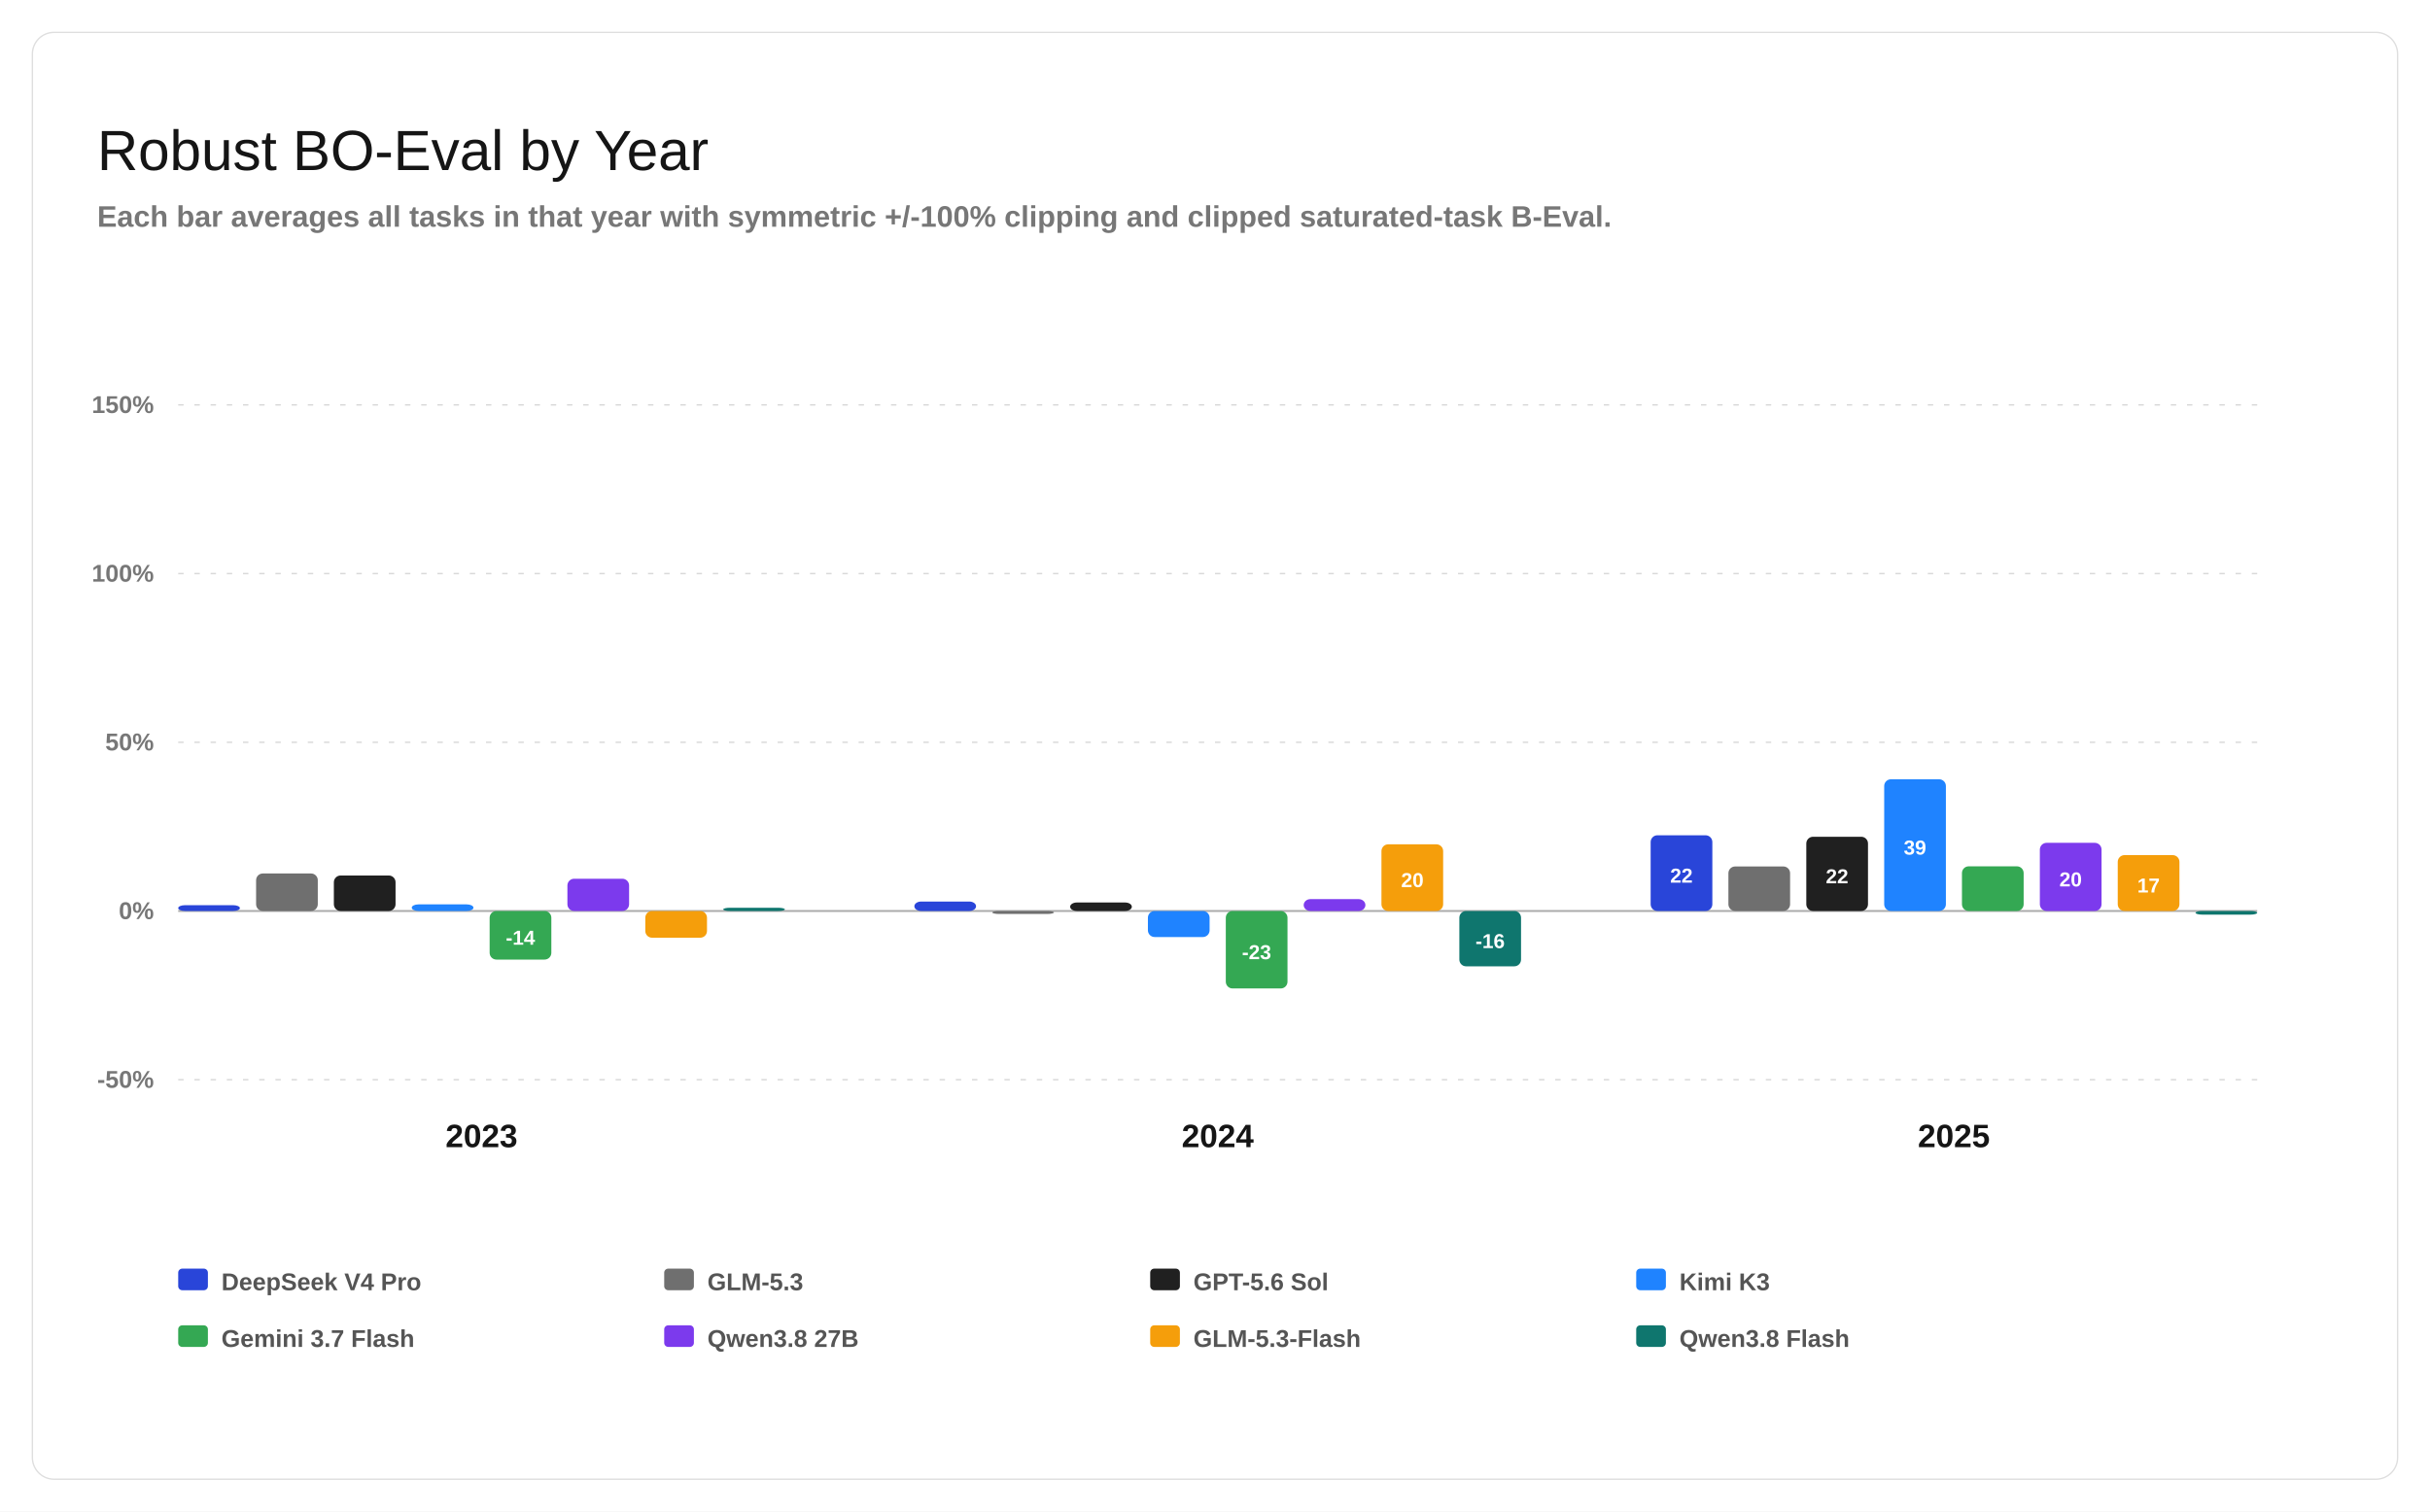
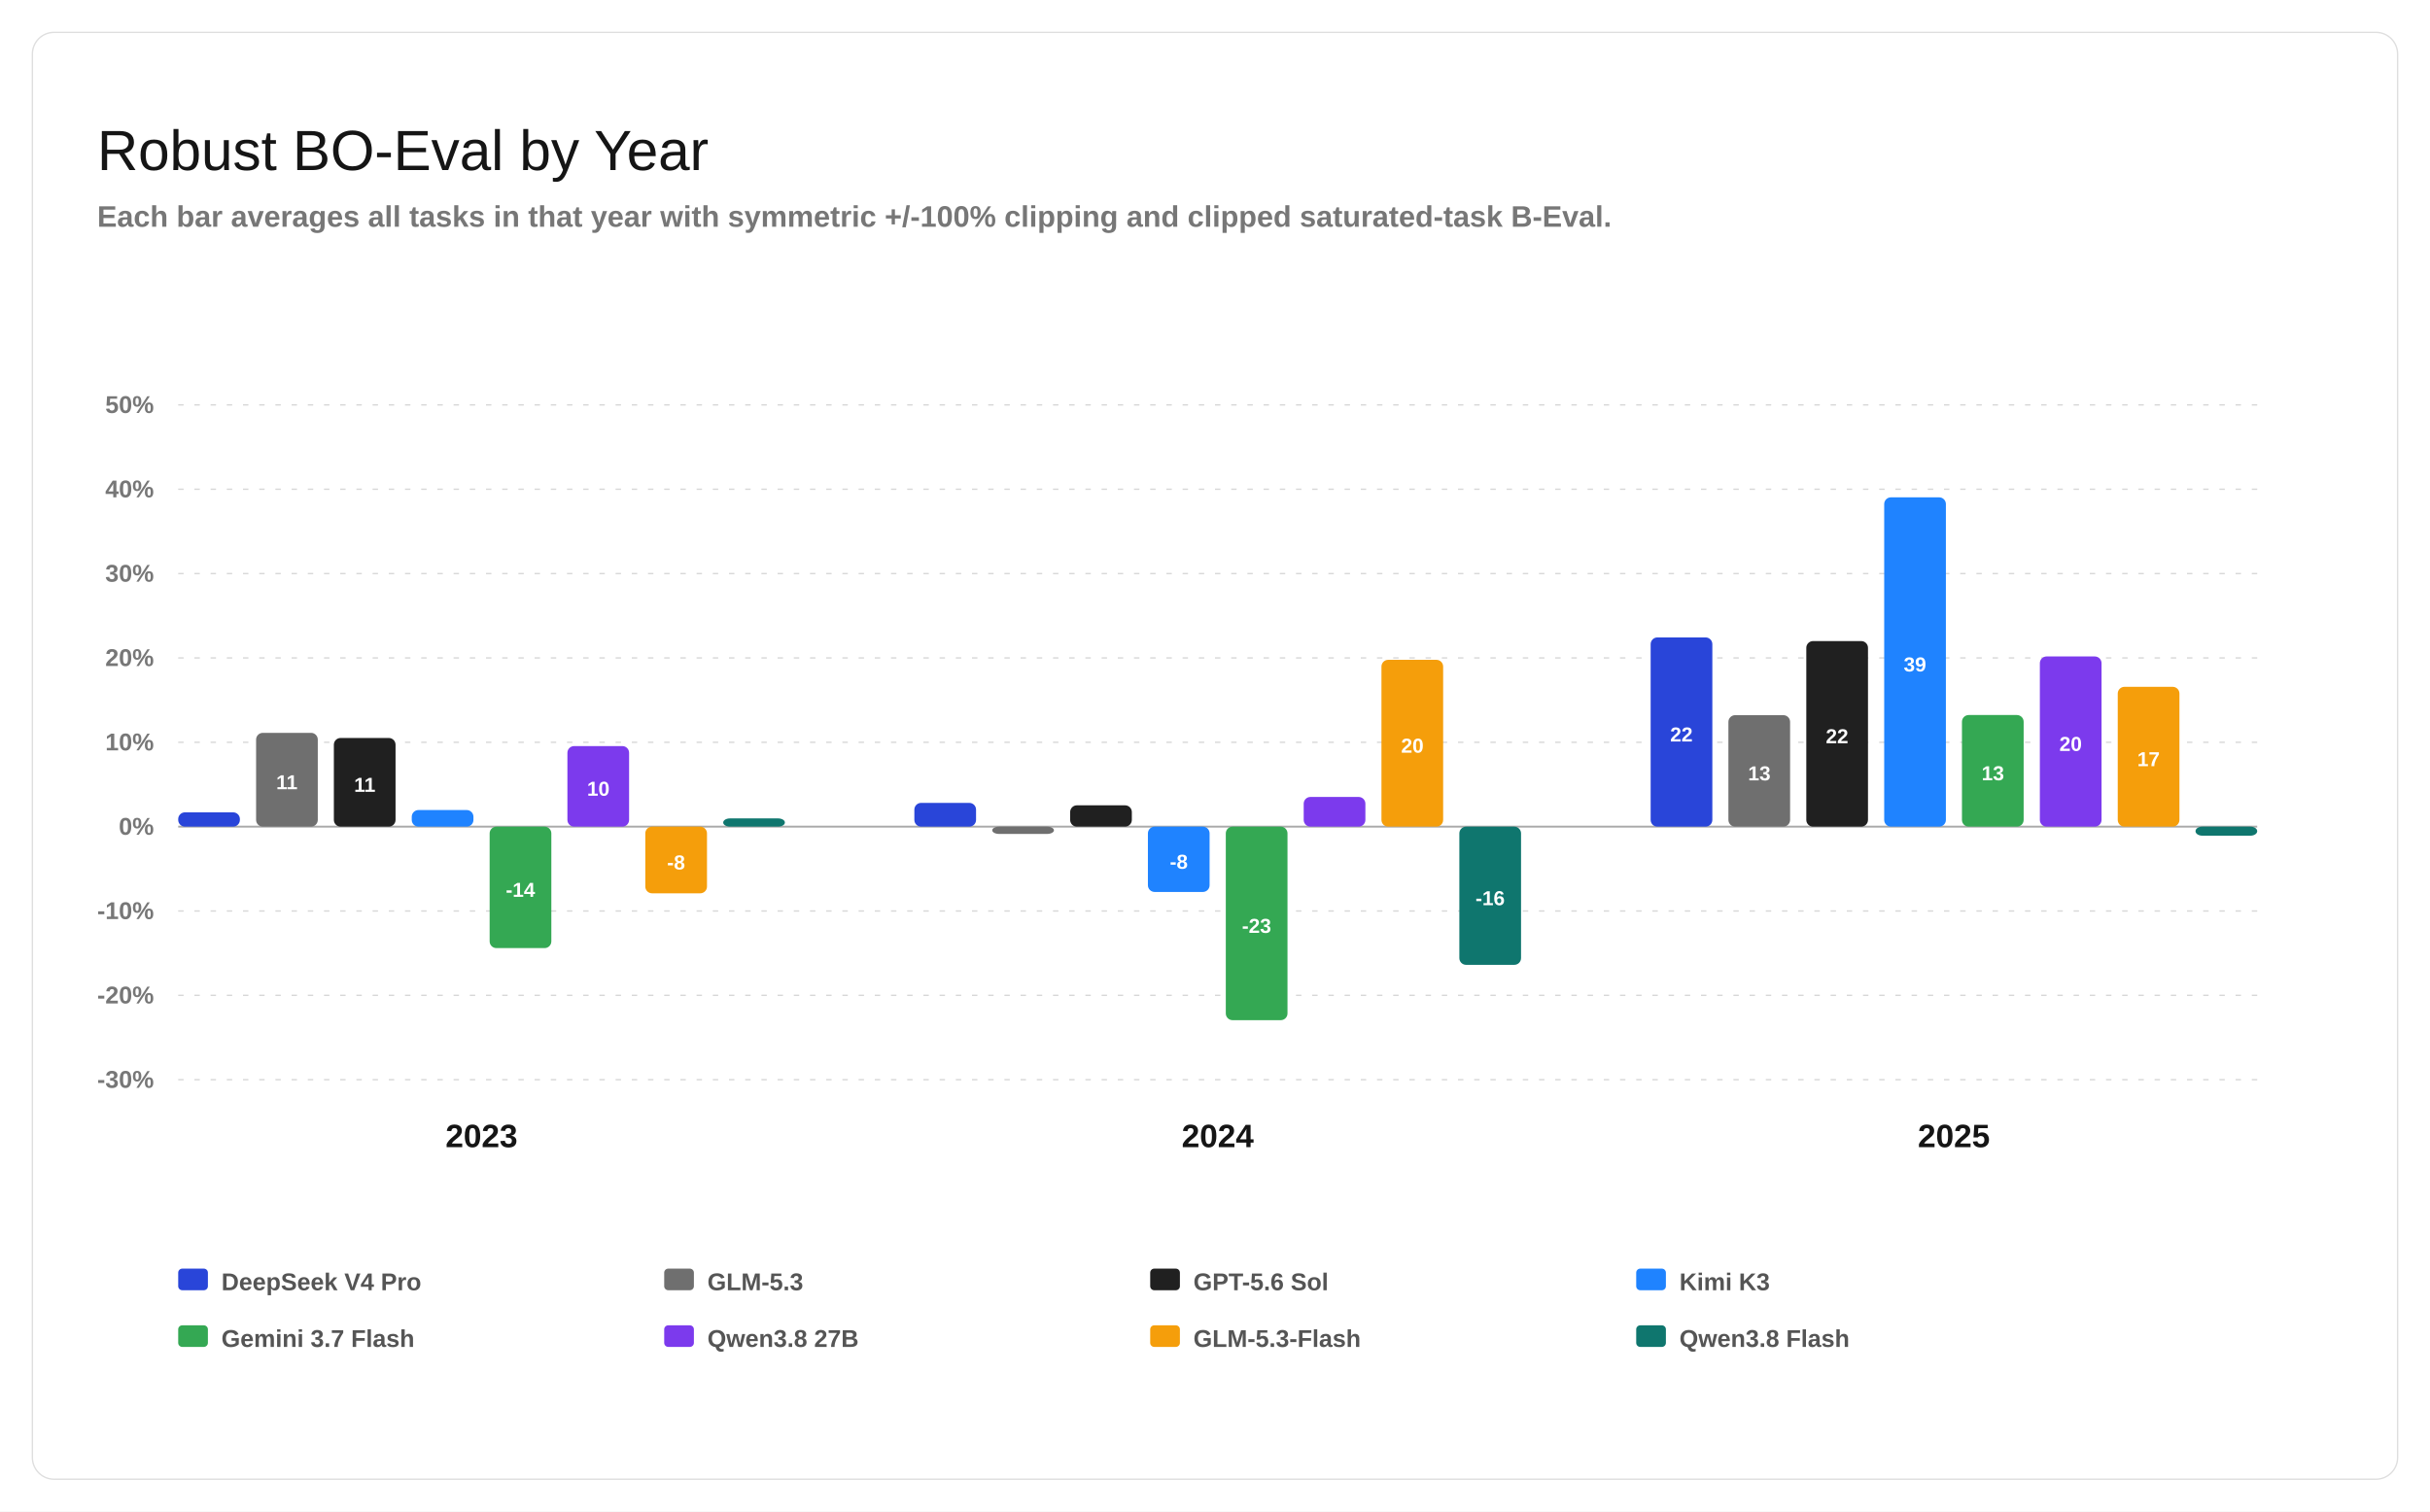
<svg xmlns="http://www.w3.org/2000/svg" width="1800" height="1120" viewBox="0 0 1800 1120" role="img">
  <style>
      .title { font-family: Georgia, Times, serif; font-size: 42px; font-weight: 500; fill: #050505; }
      .subtitle { font-family: Arial, Helvetica, sans-serif; font-size: 22px; fill: #777777; font-weight: 650; }
      .axis { font-family: Arial, Helvetica, sans-serif; font-size: 18px; fill: #777777; font-weight: 650; }
      .axis-title { font-family: Arial, Helvetica, sans-serif; font-size: 22px; fill: #111111; font-weight: 720; }
      .label { font-family: Arial, Helvetica, sans-serif; font-size: 19px; fill: #151515; font-weight: 700; }
      .small { font-family: Arial, Helvetica, sans-serif; font-size: 18px; fill: #777777; font-weight: 650; }
    </style>
  <rect width="1800" height="1120" fill="#ffffff" />
  <rect x="24.0" y="24.0" width="1752.0" height="1072.0" fill="#ffffff" rx="16.0" stroke="#dedede" />
  <text x="72.0" y="126.0" text-anchor="start" font-family="Arial, Helvetica, sans-serif" font-size="42" font-weight="500" fill="#151515">Robust BO-Eval by Year</text>
  <text x="72.0" y="168.0" text-anchor="start" font-family="Arial, Helvetica, sans-serif" font-size="22" font-weight="650" fill="#777777">Each bar averages all tasks in that year with symmetric +/-100% clipping and clipped saturated-task B-Eval.</text>
  <line x1="132.0" y1="800.0" x2="1672.0" y2="800.0" stroke="#d7d7d7" stroke-width="1.0" stroke-dasharray="4 8" />
-   <text x="114.0" y="806.0" text-anchor="end" font-family="Arial, Helvetica, sans-serif" font-size="18" font-weight="600" fill="#777777">-50%</text>
-   <line x1="132.0" y1="675.0" x2="1672.0" y2="675.0" stroke="#aaaaaa" stroke-width="1.4" />
-   <text x="114.0" y="681.0" text-anchor="end" font-family="Arial, Helvetica, sans-serif" font-size="18" font-weight="600" fill="#777777">0%</text>
+   <text x="114.0" y="806.0" text-anchor="end" font-family="Arial, Helvetica, sans-serif" font-size="18" font-weight="600" fill="#777777">-30%</text>
+   <line x1="132.0" y1="737.5" x2="1672.0" y2="737.5" stroke="#d7d7d7" stroke-width="1.0" stroke-dasharray="4 8" />
+   <text x="114.0" y="743.5" text-anchor="end" font-family="Arial, Helvetica, sans-serif" font-size="18" font-weight="600" fill="#777777">-20%</text>
+   <line x1="132.0" y1="675.0" x2="1672.0" y2="675.0" stroke="#d7d7d7" stroke-width="1.0" stroke-dasharray="4 8" />
+   <text x="114.0" y="681.0" text-anchor="end" font-family="Arial, Helvetica, sans-serif" font-size="18" font-weight="600" fill="#777777">-10%</text>
+   <line x1="132.0" y1="612.5" x2="1672.0" y2="612.5" stroke="#aaaaaa" stroke-width="1.4" />
+   <text x="114.0" y="618.5" text-anchor="end" font-family="Arial, Helvetica, sans-serif" font-size="18" font-weight="600" fill="#777777">0%</text>
  <line x1="132.0" y1="550.0" x2="1672.0" y2="550.0" stroke="#d7d7d7" stroke-width="1.0" stroke-dasharray="4 8" />
-   <text x="114.0" y="556.0" text-anchor="end" font-family="Arial, Helvetica, sans-serif" font-size="18" font-weight="600" fill="#777777">50%</text>
+   <text x="114.0" y="556.0" text-anchor="end" font-family="Arial, Helvetica, sans-serif" font-size="18" font-weight="600" fill="#777777">10%</text>
+   <line x1="132.0" y1="487.5" x2="1672.0" y2="487.5" stroke="#d7d7d7" stroke-width="1.0" stroke-dasharray="4 8" />
+   <text x="114.0" y="493.5" text-anchor="end" font-family="Arial, Helvetica, sans-serif" font-size="18" font-weight="600" fill="#777777">20%</text>
  <line x1="132.0" y1="425.0" x2="1672.0" y2="425.0" stroke="#d7d7d7" stroke-width="1.0" stroke-dasharray="4 8" />
-   <text x="114.0" y="431.0" text-anchor="end" font-family="Arial, Helvetica, sans-serif" font-size="18" font-weight="600" fill="#777777">100%</text>
+   <text x="114.0" y="431.0" text-anchor="end" font-family="Arial, Helvetica, sans-serif" font-size="18" font-weight="600" fill="#777777">30%</text>
+   <line x1="132.0" y1="362.5" x2="1672.0" y2="362.5" stroke="#d7d7d7" stroke-width="1.0" stroke-dasharray="4 8" />
+   <text x="114.0" y="368.5" text-anchor="end" font-family="Arial, Helvetica, sans-serif" font-size="18" font-weight="600" fill="#777777">40%</text>
  <line x1="132.0" y1="300.0" x2="1672.0" y2="300.0" stroke="#d7d7d7" stroke-width="1.0" stroke-dasharray="4 8" />
-   <text x="114.0" y="306.0" text-anchor="end" font-family="Arial, Helvetica, sans-serif" font-size="18" font-weight="600" fill="#777777">150%</text>
+   <text x="114.0" y="306.0" text-anchor="end" font-family="Arial, Helvetica, sans-serif" font-size="18" font-weight="600" fill="#777777">50%</text>
  <text x="356.7" y="850.0" text-anchor="middle" font-family="Arial, Helvetica, sans-serif" font-size="24" font-weight="800" fill="#151515">2023</text>
-   <rect x="132.0" y="670.7" width="45.7" height="4.3" fill="#2945d9" rx="5.0" />
-   <rect x="189.7" y="647.2" width="45.7" height="27.8" fill="#6f6f6f" rx="5.0" />
-   <rect x="247.3" y="648.7" width="45.7" height="26.3" fill="#202020" rx="5.0" />
-   <rect x="305.0" y="670.1" width="45.7" height="4.9" fill="#1f83ff" rx="5.0" />
-   <rect x="362.7" y="675.0" width="45.7" height="36.0" fill="#34a853" rx="5.0" />
-   <text x="385.5" y="700.0" text-anchor="middle" font-family="Arial, Helvetica, sans-serif" font-size="15" font-weight="800" fill="#ffffff">-14</text>
-   <rect x="420.3" y="651.1" width="45.7" height="23.9" fill="#7c3aed" rx="5.0" />
-   <rect x="478.0" y="675.0" width="45.7" height="19.8" fill="#f59e0b" rx="5.0" />
-   <rect x="535.7" y="672.6" width="45.7" height="2.4" fill="#0f766e" rx="5.0" />
+   <rect x="132.0" y="601.9" width="45.7" height="10.6" fill="#2945d9" rx="5.0" />
+   <rect x="189.7" y="543.0" width="45.7" height="69.5" fill="#6f6f6f" rx="5.0" />
+   <text x="212.5" y="584.8" text-anchor="middle" font-family="Arial, Helvetica, sans-serif" font-size="15" font-weight="800" fill="#ffffff">11</text>
+   <rect x="247.3" y="546.8" width="45.7" height="65.7" fill="#202020" rx="5.0" />
+   <text x="270.2" y="586.7" text-anchor="middle" font-family="Arial, Helvetica, sans-serif" font-size="15" font-weight="800" fill="#ffffff">11</text>
+   <rect x="305.0" y="600.2" width="45.7" height="12.3" fill="#1f83ff" rx="5.0" />
+   <rect x="362.7" y="612.5" width="45.7" height="90.0" fill="#34a853" rx="5.0" />
+   <text x="385.5" y="664.5" text-anchor="middle" font-family="Arial, Helvetica, sans-serif" font-size="15" font-weight="800" fill="#ffffff">-14</text>
+   <rect x="420.3" y="552.8" width="45.7" height="59.7" fill="#7c3aed" rx="5.0" />
+   <text x="443.2" y="589.6" text-anchor="middle" font-family="Arial, Helvetica, sans-serif" font-size="15" font-weight="800" fill="#ffffff">10</text>
+   <rect x="478.0" y="612.5" width="45.7" height="49.4" fill="#f59e0b" rx="5.0" />
+   <text x="500.8" y="644.2" text-anchor="middle" font-family="Arial, Helvetica, sans-serif" font-size="15" font-weight="800" fill="#ffffff">-8</text>
+   <rect x="535.7" y="606.4" width="45.7" height="6.1" fill="#0f766e" rx="5.0" />
  <text x="902.0" y="850.0" text-anchor="middle" font-family="Arial, Helvetica, sans-serif" font-size="24" font-weight="800" fill="#151515">2024</text>
-   <rect x="677.3" y="668.0" width="45.7" height="7.0" fill="#2945d9" rx="5.0" />
-   <rect x="735.0" y="675.0" width="45.7" height="2.2" fill="#6f6f6f" rx="5.0" />
-   <rect x="792.7" y="668.7" width="45.7" height="6.3" fill="#202020" rx="5.0" />
-   <rect x="850.3" y="675.0" width="45.7" height="19.3" fill="#1f83ff" rx="5.0" />
-   <rect x="908.0" y="675.0" width="45.7" height="57.4" fill="#34a853" rx="5.0" />
-   <text x="930.8" y="710.7" text-anchor="middle" font-family="Arial, Helvetica, sans-serif" font-size="15" font-weight="800" fill="#ffffff">-23</text>
-   <rect x="965.7" y="666.2" width="45.7" height="8.8" fill="#7c3aed" rx="5.0" />
-   <rect x="1023.3" y="625.6" width="45.7" height="49.4" fill="#f59e0b" rx="5.0" />
-   <text x="1046.2" y="657.3" text-anchor="middle" font-family="Arial, Helvetica, sans-serif" font-size="15" font-weight="800" fill="#ffffff">20</text>
-   <rect x="1081.0" y="675.0" width="45.7" height="41.0" fill="#0f766e" rx="5.0" />
-   <text x="1103.8" y="702.5" text-anchor="middle" font-family="Arial, Helvetica, sans-serif" font-size="15" font-weight="800" fill="#ffffff">-16</text>
+   <rect x="677.3" y="594.9" width="45.7" height="17.6" fill="#2945d9" rx="5.0" />
+   <rect x="735.0" y="612.5" width="45.7" height="5.4" fill="#6f6f6f" rx="5.0" />
+   <rect x="792.7" y="596.7" width="45.7" height="15.8" fill="#202020" rx="5.0" />
+   <rect x="850.3" y="612.5" width="45.7" height="48.4" fill="#1f83ff" rx="5.0" />
+   <text x="873.2" y="643.7" text-anchor="middle" font-family="Arial, Helvetica, sans-serif" font-size="15" font-weight="800" fill="#ffffff">-8</text>
+   <rect x="908.0" y="612.5" width="45.7" height="143.4" fill="#34a853" rx="5.0" />
+   <text x="930.8" y="691.2" text-anchor="middle" font-family="Arial, Helvetica, sans-serif" font-size="15" font-weight="800" fill="#ffffff">-23</text>
+   <rect x="965.7" y="590.5" width="45.7" height="22.0" fill="#7c3aed" rx="5.0" />
+   <rect x="1023.3" y="488.9" width="45.7" height="123.6" fill="#f59e0b" rx="5.0" />
+   <text x="1046.2" y="557.7" text-anchor="middle" font-family="Arial, Helvetica, sans-serif" font-size="15" font-weight="800" fill="#ffffff">20</text>
+   <rect x="1081.0" y="612.5" width="45.7" height="102.4" fill="#0f766e" rx="5.0" />
+   <text x="1103.8" y="670.7" text-anchor="middle" font-family="Arial, Helvetica, sans-serif" font-size="15" font-weight="800" fill="#ffffff">-16</text>
  <text x="1447.3" y="850.0" text-anchor="middle" font-family="Arial, Helvetica, sans-serif" font-size="24" font-weight="800" fill="#151515">2025</text>
-   <rect x="1222.7" y="618.9" width="45.7" height="56.1" fill="#2945d9" rx="5.0" />
-   <text x="1245.5" y="654.0" text-anchor="middle" font-family="Arial, Helvetica, sans-serif" font-size="15" font-weight="800" fill="#ffffff">22</text>
-   <rect x="1280.3" y="642.0" width="45.7" height="33.0" fill="#6f6f6f" rx="5.0" />
-   <rect x="1338.0" y="620.0" width="45.7" height="55.0" fill="#202020" rx="5.0" />
-   <text x="1360.8" y="654.5" text-anchor="middle" font-family="Arial, Helvetica, sans-serif" font-size="15" font-weight="800" fill="#ffffff">22</text>
-   <rect x="1395.7" y="577.4" width="45.7" height="97.6" fill="#1f83ff" rx="5.0" />
-   <text x="1418.5" y="633.2" text-anchor="middle" font-family="Arial, Helvetica, sans-serif" font-size="15" font-weight="800" fill="#ffffff">39</text>
-   <rect x="1453.3" y="641.9" width="45.7" height="33.1" fill="#34a853" rx="5.0" />
-   <rect x="1511.0" y="624.5" width="45.7" height="50.5" fill="#7c3aed" rx="5.0" />
-   <text x="1533.8" y="656.8" text-anchor="middle" font-family="Arial, Helvetica, sans-serif" font-size="15" font-weight="800" fill="#ffffff">20</text>
-   <rect x="1568.7" y="633.6" width="45.7" height="41.4" fill="#f59e0b" rx="5.0" />
-   <text x="1591.5" y="661.3" text-anchor="middle" font-family="Arial, Helvetica, sans-serif" font-size="15" font-weight="800" fill="#ffffff">17</text>
-   <rect x="1626.3" y="675.0" width="45.7" height="2.7" fill="#0f766e" rx="5.0" />
+   <rect x="1222.7" y="472.3" width="45.7" height="140.2" fill="#2945d9" rx="5.0" />
+   <text x="1245.5" y="549.4" text-anchor="middle" font-family="Arial, Helvetica, sans-serif" font-size="15" font-weight="800" fill="#ffffff">22</text>
+   <rect x="1280.3" y="529.9" width="45.7" height="82.6" fill="#6f6f6f" rx="5.0" />
+   <text x="1303.2" y="578.2" text-anchor="middle" font-family="Arial, Helvetica, sans-serif" font-size="15" font-weight="800" fill="#ffffff">13</text>
+   <rect x="1338.0" y="475.0" width="45.7" height="137.5" fill="#202020" rx="5.0" />
+   <text x="1360.8" y="550.7" text-anchor="middle" font-family="Arial, Helvetica, sans-serif" font-size="15" font-weight="800" fill="#ffffff">22</text>
+   <rect x="1395.7" y="368.5" width="45.7" height="244.0" fill="#1f83ff" rx="5.0" />
+   <text x="1418.5" y="497.5" text-anchor="middle" font-family="Arial, Helvetica, sans-serif" font-size="15" font-weight="800" fill="#ffffff">39</text>
+   <rect x="1453.3" y="529.8" width="45.7" height="82.7" fill="#34a853" rx="5.0" />
+   <text x="1476.2" y="578.1" text-anchor="middle" font-family="Arial, Helvetica, sans-serif" font-size="15" font-weight="800" fill="#ffffff">13</text>
+   <rect x="1511.0" y="486.4" width="45.7" height="126.1" fill="#7c3aed" rx="5.0" />
+   <text x="1533.8" y="556.4" text-anchor="middle" font-family="Arial, Helvetica, sans-serif" font-size="15" font-weight="800" fill="#ffffff">20</text>
+   <rect x="1568.7" y="508.9" width="45.7" height="103.6" fill="#f59e0b" rx="5.0" />
+   <text x="1591.5" y="567.7" text-anchor="middle" font-family="Arial, Helvetica, sans-serif" font-size="15" font-weight="800" fill="#ffffff">17</text>
+   <rect x="1626.3" y="612.5" width="45.7" height="6.7" fill="#0f766e" rx="5.0" />
  <rect x="132.0" y="940.0" width="22.0" height="16.0" fill="#2945d9" rx="3.0" />
  <text x="164.0" y="956.0" text-anchor="start" font-family="Arial, Helvetica, sans-serif" font-size="18" font-weight="600" fill="#555555">DeepSeek V4 Pro</text>
  <rect x="492.0" y="940.0" width="22.0" height="16.0" fill="#6f6f6f" rx="3.0" />
  <text x="524.0" y="956.0" text-anchor="start" font-family="Arial, Helvetica, sans-serif" font-size="18" font-weight="600" fill="#555555">GLM-5.3</text>
  <rect x="852.0" y="940.0" width="22.0" height="16.0" fill="#202020" rx="3.0" />
  <text x="884.0" y="956.0" text-anchor="start" font-family="Arial, Helvetica, sans-serif" font-size="18" font-weight="600" fill="#555555">GPT-5.6 Sol</text>
  <rect x="1212.0" y="940.0" width="22.0" height="16.0" fill="#1f83ff" rx="3.0" />
  <text x="1244.0" y="956.0" text-anchor="start" font-family="Arial, Helvetica, sans-serif" font-size="18" font-weight="600" fill="#555555">Kimi K3</text>
  <rect x="132.0" y="982.0" width="22.0" height="16.0" fill="#34a853" rx="3.0" />
  <text x="164.0" y="998.0" text-anchor="start" font-family="Arial, Helvetica, sans-serif" font-size="18" font-weight="600" fill="#555555">Gemini 3.7 Flash</text>
  <rect x="492.0" y="982.0" width="22.0" height="16.0" fill="#7c3aed" rx="3.0" />
  <text x="524.0" y="998.0" text-anchor="start" font-family="Arial, Helvetica, sans-serif" font-size="18" font-weight="600" fill="#555555">Qwen3.8 27B</text>
  <rect x="852.0" y="982.0" width="22.0" height="16.0" fill="#f59e0b" rx="3.0" />
  <text x="884.0" y="998.0" text-anchor="start" font-family="Arial, Helvetica, sans-serif" font-size="18" font-weight="600" fill="#555555">GLM-5.3-Flash</text>
  <rect x="1212.0" y="982.0" width="22.0" height="16.0" fill="#0f766e" rx="3.0" />
  <text x="1244.0" y="998.0" text-anchor="start" font-family="Arial, Helvetica, sans-serif" font-size="18" font-weight="600" fill="#555555">Qwen3.8 Flash</text>
</svg>
